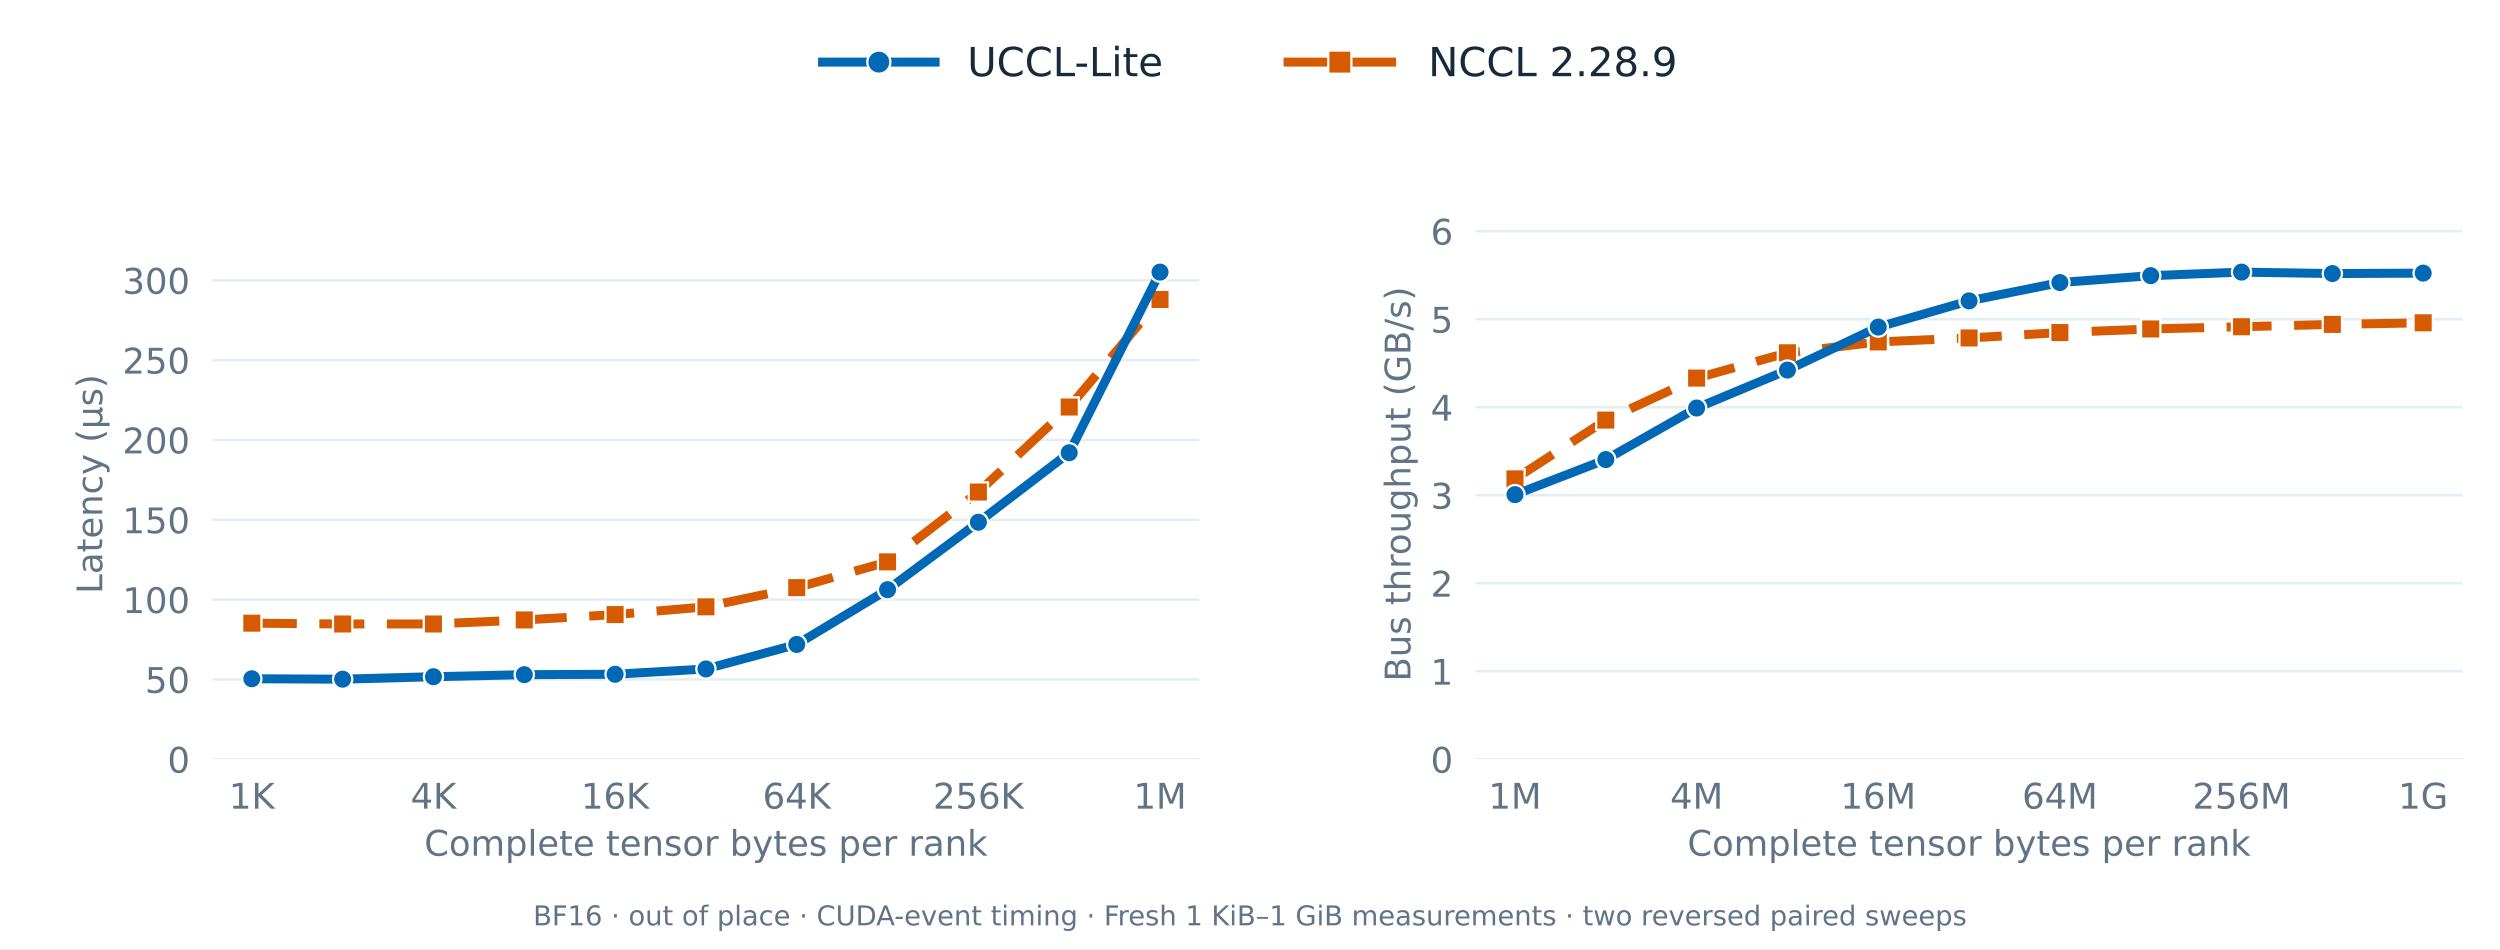
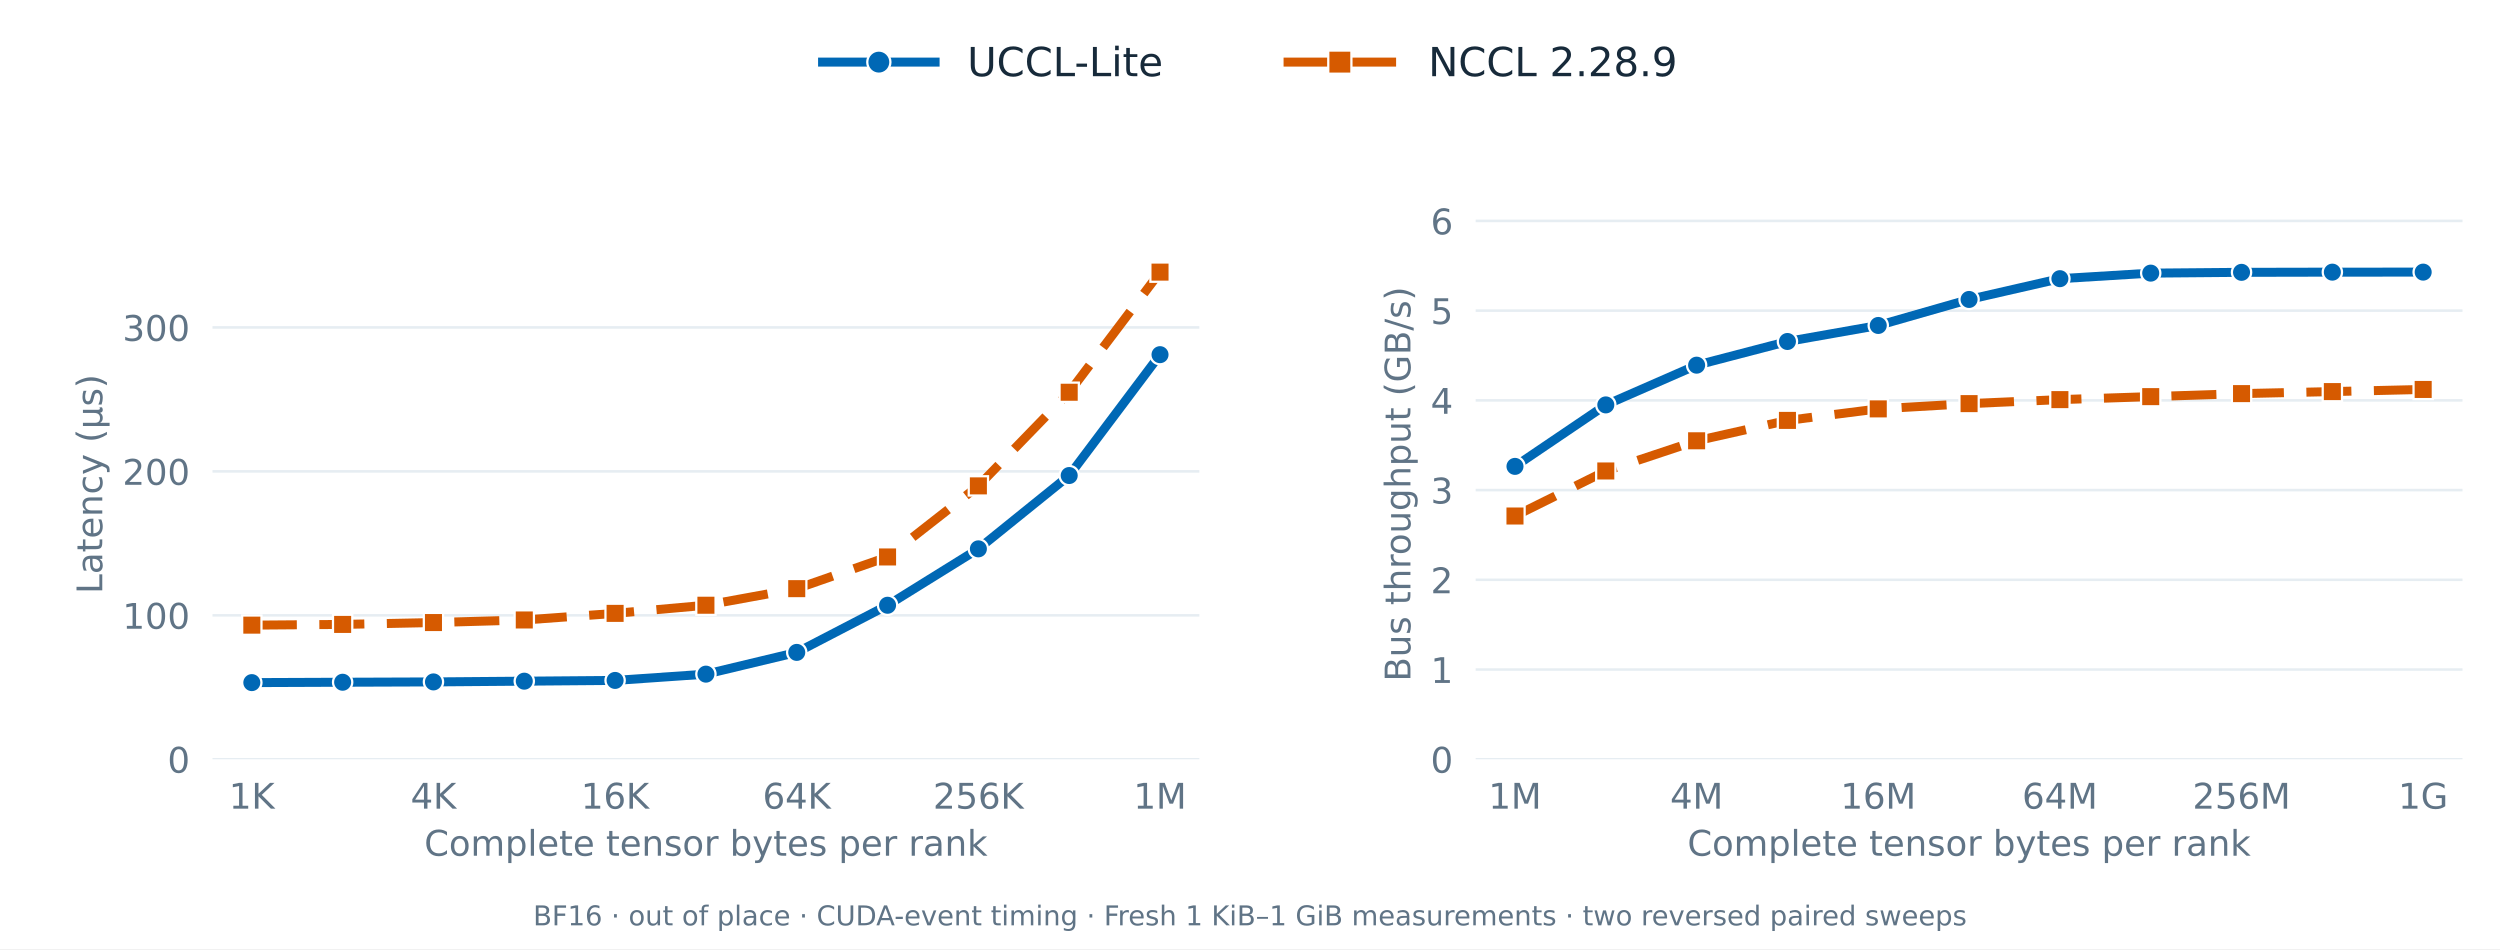
<svg xmlns="http://www.w3.org/2000/svg" xmlns:xlink="http://www.w3.org/1999/xlink" width="777.6pt" height="295.2pt" viewBox="0 0 777.6 295.2" version="1.1">
  <defs>
    <style type="text/css">*{stroke-linejoin: round; stroke-linecap: butt}</style>
  </defs>
  <g id="figure_1">
    <g id="patch_1">
      <path d="M 0 295.2 L 777.6 295.2 L 777.6 0 L 0 0 z " style="fill: #ffffff" />
    </g>
    <g id="axes_1">
      <g id="patch_2">
        <path d="M 66.096 236.16 L 373.043 236.16 L 373.043 64.944 L 66.096 64.944 z " style="fill: #ffffff" />
      </g>
      <g id="matplotlib.axis_1">
        <g id="xtick_1">
          <g id="line2d_1" />
          <g id="text_1">
            <text style="font-size: 11px; font-family: 'DejaVu Sans'; text-anchor: middle; fill: #607486" x="78.327" y="251.518" transform="rotate(-0 78.32651 251.5183)">1K</text>
          </g>
        </g>
        <g id="xtick_2">
          <g id="line2d_2" />
          <g id="text_2">
            <text style="font-size: 11px; font-family: 'DejaVu Sans'; text-anchor: middle; fill: #607486" x="134.824" y="251.518" transform="rotate(-0 134.8238 251.5183)">4K</text>
          </g>
        </g>
        <g id="xtick_3">
          <g id="line2d_3" />
          <g id="text_3">
            <text style="font-size: 11px; font-family: 'DejaVu Sans'; text-anchor: middle; fill: #607486" x="191.321" y="251.518" transform="rotate(-0 191.3211 251.5183)">16K</text>
          </g>
        </g>
        <g id="xtick_4">
          <g id="line2d_4" />
          <g id="text_4">
            <text style="font-size: 11px; font-family: 'DejaVu Sans'; text-anchor: middle; fill: #607486" x="247.818" y="251.518" transform="rotate(-0 247.8183 251.5183)">64K</text>
          </g>
        </g>
        <g id="xtick_5">
          <g id="line2d_5" />
          <g id="text_5">
            <text style="font-size: 11px; font-family: 'DejaVu Sans'; text-anchor: middle; fill: #607486" x="304.316" y="251.518" transform="rotate(-0 304.3156 251.5183)">256K</text>
          </g>
        </g>
        <g id="xtick_6">
          <g id="line2d_6" />
          <g id="text_6">
            <text style="font-size: 11px; font-family: 'DejaVu Sans'; text-anchor: middle; fill: #607486" x="360.813" y="251.518" transform="rotate(-0 360.8129 251.5183)">1M</text>
          </g>
        </g>
        <g id="text_7">
          <text style="font-size: 11px; font-family: 'DejaVu Sans'; text-anchor: middle; fill: #607486" x="219.57" y="266.164" transform="rotate(-0 219.5697 266.1642)">Complete tensor bytes per rank</text>
        </g>
      </g>
      <g id="matplotlib.axis_2">
        <g id="ytick_1">
          <g id="line2d_7">
            <path d="M 66.096 236.16 L 373.043 236.16 " clip-path="url(#pcc9501a2ec)" style="fill: none; stroke: #e6edf2; stroke-width: 0.8; stroke-linecap: square" />
          </g>
          <g id="line2d_8" />
          <g id="text_8">
            <text style="font-size: 11px; font-family: 'DejaVu Sans'; text-anchor: end; fill: #607486" x="59.096" y="240.339" transform="rotate(-0 59.096 240.3391)">0</text>
          </g>
        </g>
        <g id="ytick_2">
          <g id="line2d_9">
-             <path d="M 66.096 211.333 L 373.043 211.333 " clip-path="url(#pcc9501a2ec)" style="fill: none; stroke: #e6edf2; stroke-width: 0.8; stroke-linecap: square" />
+             <path d="M 66.096 191.389 L 373.043 191.389 " clip-path="url(#pcc9501a2ec)" style="fill: none; stroke: #e6edf2; stroke-width: 0.8; stroke-linecap: square" />
          </g>
          <g id="line2d_10" />
          <g id="text_9">
-             <text style="font-size: 11px; font-family: 'DejaVu Sans'; text-anchor: end; fill: #607486" x="59.096" y="215.512" transform="rotate(-0 59.096 215.5124)">50</text>
+             <text style="font-size: 11px; font-family: 'DejaVu Sans'; text-anchor: end; fill: #607486" x="59.096" y="195.568" transform="rotate(-0 59.096 195.5684)">100</text>
          </g>
        </g>
        <g id="ytick_3">
          <g id="line2d_11">
-             <path d="M 66.096 186.507 L 373.043 186.507 " clip-path="url(#pcc9501a2ec)" style="fill: none; stroke: #e6edf2; stroke-width: 0.8; stroke-linecap: square" />
+             <path d="M 66.096 146.618 L 373.043 146.618 " clip-path="url(#pcc9501a2ec)" style="fill: none; stroke: #e6edf2; stroke-width: 0.8; stroke-linecap: square" />
          </g>
          <g id="line2d_12" />
          <g id="text_10">
-             <text style="font-size: 11px; font-family: 'DejaVu Sans'; text-anchor: end; fill: #607486" x="59.096" y="190.686" transform="rotate(-0 59.096 190.6857)">100</text>
+             <text style="font-size: 11px; font-family: 'DejaVu Sans'; text-anchor: end; fill: #607486" x="59.096" y="150.798" transform="rotate(-0 59.096 150.7976)">200</text>
          </g>
        </g>
        <g id="ytick_4">
          <g id="line2d_13">
-             <path d="M 66.096 161.68 L 373.043 161.68 " clip-path="url(#pcc9501a2ec)" style="fill: none; stroke: #e6edf2; stroke-width: 0.8; stroke-linecap: square" />
+             <path d="M 66.096 101.848 L 373.043 101.848 " clip-path="url(#pcc9501a2ec)" style="fill: none; stroke: #e6edf2; stroke-width: 0.8; stroke-linecap: square" />
          </g>
          <g id="line2d_14" />
          <g id="text_11">
-             <text style="font-size: 11px; font-family: 'DejaVu Sans'; text-anchor: end; fill: #607486" x="59.096" y="165.859" transform="rotate(-0 59.096 165.8589)">150</text>
-           </g>
-         </g>
-         <g id="ytick_5">
-           <g id="line2d_15">
-             <path d="M 66.096 136.853 L 373.043 136.853 " clip-path="url(#pcc9501a2ec)" style="fill: none; stroke: #e6edf2; stroke-width: 0.8; stroke-linecap: square" />
-           </g>
-           <g id="line2d_16" />
-           <g id="text_12">
-             <text style="font-size: 11px; font-family: 'DejaVu Sans'; text-anchor: end; fill: #607486" x="59.096" y="141.032" transform="rotate(-0 59.096 141.0322)">200</text>
-           </g>
-         </g>
-         <g id="ytick_6">
-           <g id="line2d_17">
-             <path d="M 66.096 112.026 L 373.043 112.026 " clip-path="url(#pcc9501a2ec)" style="fill: none; stroke: #e6edf2; stroke-width: 0.8; stroke-linecap: square" />
-           </g>
-           <g id="line2d_18" />
-           <g id="text_13">
-             <text style="font-size: 11px; font-family: 'DejaVu Sans'; text-anchor: end; fill: #607486" x="59.096" y="116.205" transform="rotate(-0 59.096 116.2054)">250</text>
-           </g>
-         </g>
-         <g id="ytick_7">
-           <g id="line2d_19">
-             <path d="M 66.096 87.2 L 373.043 87.2 " clip-path="url(#pcc9501a2ec)" style="fill: none; stroke: #e6edf2; stroke-width: 0.8; stroke-linecap: square" />
-           </g>
-           <g id="line2d_20" />
-           <g id="text_14">
-             <text style="font-size: 11px; font-family: 'DejaVu Sans'; text-anchor: end; fill: #607486" x="59.096" y="91.379" transform="rotate(-0 59.096 91.3787)">300</text>
-           </g>
-         </g>
-         <g id="text_15">
+             <text style="font-size: 11px; font-family: 'DejaVu Sans'; text-anchor: end; fill: #607486" x="59.096" y="106.027" transform="rotate(-0 59.096 106.0269)">300</text>
+           </g>
+         </g>
+         <g id="text_12">
          <text style="font-size: 11px; font-family: 'DejaVu Sans'; text-anchor: middle; fill: #607486" x="31.812" y="150.552" transform="rotate(-90 31.81209 150.552)">Latency (µs)</text>
        </g>
      </g>
-       <g id="line2d_21">
-         <path d="M 78.327 193.831 L 106.575 194.086 L 134.824 194.086 L 163.072 192.822 L 191.321 191.162 L 219.57 188.747 L 247.818 182.773 L 276.067 174.764 L 304.316 153.044 L 332.564 126.597 L 360.813 93.158 " clip-path="url(#pcc9501a2ec)" style="fill: none; stroke-dasharray: 14,7; stroke-dashoffset: 0; stroke: #d65a00; stroke-width: 2.8" />
+       <g id="line2d_15">
+         <path d="M 78.327 194.444 L 106.575 194.219 L 134.824 193.639 L 163.072 192.836 L 191.321 190.784 L 219.57 188.252 L 247.818 183.094 L 276.067 173.237 L 304.316 151.128 L 332.564 122.005 L 360.813 84.641 " clip-path="url(#pcc9501a2ec)" style="fill: none; stroke-dasharray: 14,7; stroke-dashoffset: 0; stroke: #d65a00; stroke-width: 2.8" />
        <defs>
          <path id="mbd1e659322" d="M -3 3 L 3 3 L 3 -3 L -3 -3 z " style="stroke: #ffffff; stroke-width: 0.7; stroke-linejoin: miter" />
        </defs>
        <g clip-path="url(#pcc9501a2ec)">
-           <use xlink:href="#mbd1e659322" x="78.327" y="193.831" style="fill: #d65a00; stroke: #ffffff; stroke-width: 0.7; stroke-linejoin: miter" />
-           <use xlink:href="#mbd1e659322" x="106.575" y="194.086" style="fill: #d65a00; stroke: #ffffff; stroke-width: 0.7; stroke-linejoin: miter" />
-           <use xlink:href="#mbd1e659322" x="134.824" y="194.086" style="fill: #d65a00; stroke: #ffffff; stroke-width: 0.7; stroke-linejoin: miter" />
-           <use xlink:href="#mbd1e659322" x="163.072" y="192.822" style="fill: #d65a00; stroke: #ffffff; stroke-width: 0.7; stroke-linejoin: miter" />
-           <use xlink:href="#mbd1e659322" x="191.321" y="191.162" style="fill: #d65a00; stroke: #ffffff; stroke-width: 0.7; stroke-linejoin: miter" />
-           <use xlink:href="#mbd1e659322" x="219.57" y="188.747" style="fill: #d65a00; stroke: #ffffff; stroke-width: 0.7; stroke-linejoin: miter" />
-           <use xlink:href="#mbd1e659322" x="247.818" y="182.773" style="fill: #d65a00; stroke: #ffffff; stroke-width: 0.7; stroke-linejoin: miter" />
-           <use xlink:href="#mbd1e659322" x="276.067" y="174.764" style="fill: #d65a00; stroke: #ffffff; stroke-width: 0.7; stroke-linejoin: miter" />
-           <use xlink:href="#mbd1e659322" x="304.316" y="153.044" style="fill: #d65a00; stroke: #ffffff; stroke-width: 0.7; stroke-linejoin: miter" />
-           <use xlink:href="#mbd1e659322" x="332.564" y="126.597" style="fill: #d65a00; stroke: #ffffff; stroke-width: 0.7; stroke-linejoin: miter" />
-           <use xlink:href="#mbd1e659322" x="360.813" y="93.158" style="fill: #d65a00; stroke: #ffffff; stroke-width: 0.7; stroke-linejoin: miter" />
-         </g>
-       </g>
-       <g id="line2d_22">
-         <path d="M 78.327 211.119 L 106.575 211.254 L 134.824 210.483 L 163.072 209.848 L 191.321 209.724 L 219.57 208.068 L 247.818 200.441 L 276.067 183.408 L 304.316 162.435 L 332.564 140.825 L 360.813 84.641 " clip-path="url(#pcc9501a2ec)" style="fill: none; stroke: #0068b5; stroke-width: 2.8; stroke-linecap: square" />
+           <use xlink:href="#mbd1e659322" x="78.327" y="194.444" style="fill: #d65a00; stroke: #ffffff; stroke-width: 0.7; stroke-linejoin: miter" />
+           <use xlink:href="#mbd1e659322" x="106.575" y="194.219" style="fill: #d65a00; stroke: #ffffff; stroke-width: 0.7; stroke-linejoin: miter" />
+           <use xlink:href="#mbd1e659322" x="134.824" y="193.639" style="fill: #d65a00; stroke: #ffffff; stroke-width: 0.7; stroke-linejoin: miter" />
+           <use xlink:href="#mbd1e659322" x="163.072" y="192.836" style="fill: #d65a00; stroke: #ffffff; stroke-width: 0.7; stroke-linejoin: miter" />
+           <use xlink:href="#mbd1e659322" x="191.321" y="190.784" style="fill: #d65a00; stroke: #ffffff; stroke-width: 0.7; stroke-linejoin: miter" />
+           <use xlink:href="#mbd1e659322" x="219.57" y="188.252" style="fill: #d65a00; stroke: #ffffff; stroke-width: 0.7; stroke-linejoin: miter" />
+           <use xlink:href="#mbd1e659322" x="247.818" y="183.094" style="fill: #d65a00; stroke: #ffffff; stroke-width: 0.7; stroke-linejoin: miter" />
+           <use xlink:href="#mbd1e659322" x="276.067" y="173.237" style="fill: #d65a00; stroke: #ffffff; stroke-width: 0.7; stroke-linejoin: miter" />
+           <use xlink:href="#mbd1e659322" x="304.316" y="151.128" style="fill: #d65a00; stroke: #ffffff; stroke-width: 0.7; stroke-linejoin: miter" />
+           <use xlink:href="#mbd1e659322" x="332.564" y="122.005" style="fill: #d65a00; stroke: #ffffff; stroke-width: 0.7; stroke-linejoin: miter" />
+           <use xlink:href="#mbd1e659322" x="360.813" y="84.641" style="fill: #d65a00; stroke: #ffffff; stroke-width: 0.7; stroke-linejoin: miter" />
+         </g>
+       </g>
+       <g id="line2d_16">
+         <path d="M 78.327 212.32 L 106.575 212.206 L 134.824 212.102 L 163.072 211.873 L 191.321 211.64 L 219.57 209.684 L 247.818 202.922 L 276.067 188.259 L 304.316 170.716 L 332.564 147.908 L 360.813 110.315 " clip-path="url(#pcc9501a2ec)" style="fill: none; stroke: #0068b5; stroke-width: 2.8; stroke-linecap: square" />
        <defs>
          <path id="me8a90994ab" d="M 0 3 C 0.796 3 1.559 2.684 2.121 2.121 C 2.684 1.559 3 0.796 3 0 C 3 -0.796 2.684 -1.559 2.121 -2.121 C 1.559 -2.684 0.796 -3 0 -3 C -0.796 -3 -1.559 -2.684 -2.121 -2.121 C -2.684 -1.559 -3 -0.796 -3 0 C -3 0.796 -2.684 1.559 -2.121 2.121 C -1.559 2.684 -0.796 3 0 3 z " style="stroke: #ffffff; stroke-width: 0.7" />
        </defs>
        <g clip-path="url(#pcc9501a2ec)">
-           <use xlink:href="#me8a90994ab" x="78.327" y="211.119" style="fill: #0068b5; stroke: #ffffff; stroke-width: 0.7" />
-           <use xlink:href="#me8a90994ab" x="106.575" y="211.254" style="fill: #0068b5; stroke: #ffffff; stroke-width: 0.7" />
-           <use xlink:href="#me8a90994ab" x="134.824" y="210.483" style="fill: #0068b5; stroke: #ffffff; stroke-width: 0.7" />
-           <use xlink:href="#me8a90994ab" x="163.072" y="209.848" style="fill: #0068b5; stroke: #ffffff; stroke-width: 0.7" />
-           <use xlink:href="#me8a90994ab" x="191.321" y="209.724" style="fill: #0068b5; stroke: #ffffff; stroke-width: 0.7" />
-           <use xlink:href="#me8a90994ab" x="219.57" y="208.068" style="fill: #0068b5; stroke: #ffffff; stroke-width: 0.7" />
-           <use xlink:href="#me8a90994ab" x="247.818" y="200.441" style="fill: #0068b5; stroke: #ffffff; stroke-width: 0.7" />
-           <use xlink:href="#me8a90994ab" x="276.067" y="183.408" style="fill: #0068b5; stroke: #ffffff; stroke-width: 0.7" />
-           <use xlink:href="#me8a90994ab" x="304.316" y="162.435" style="fill: #0068b5; stroke: #ffffff; stroke-width: 0.7" />
-           <use xlink:href="#me8a90994ab" x="332.564" y="140.825" style="fill: #0068b5; stroke: #ffffff; stroke-width: 0.7" />
-           <use xlink:href="#me8a90994ab" x="360.813" y="84.641" style="fill: #0068b5; stroke: #ffffff; stroke-width: 0.7" />
+           <use xlink:href="#me8a90994ab" x="78.327" y="212.32" style="fill: #0068b5; stroke: #ffffff; stroke-width: 0.7" />
+           <use xlink:href="#me8a90994ab" x="106.575" y="212.206" style="fill: #0068b5; stroke: #ffffff; stroke-width: 0.7" />
+           <use xlink:href="#me8a90994ab" x="134.824" y="212.102" style="fill: #0068b5; stroke: #ffffff; stroke-width: 0.7" />
+           <use xlink:href="#me8a90994ab" x="163.072" y="211.873" style="fill: #0068b5; stroke: #ffffff; stroke-width: 0.7" />
+           <use xlink:href="#me8a90994ab" x="191.321" y="211.64" style="fill: #0068b5; stroke: #ffffff; stroke-width: 0.7" />
+           <use xlink:href="#me8a90994ab" x="219.57" y="209.684" style="fill: #0068b5; stroke: #ffffff; stroke-width: 0.7" />
+           <use xlink:href="#me8a90994ab" x="247.818" y="202.922" style="fill: #0068b5; stroke: #ffffff; stroke-width: 0.7" />
+           <use xlink:href="#me8a90994ab" x="276.067" y="188.259" style="fill: #0068b5; stroke: #ffffff; stroke-width: 0.7" />
+           <use xlink:href="#me8a90994ab" x="304.316" y="170.716" style="fill: #0068b5; stroke: #ffffff; stroke-width: 0.7" />
+           <use xlink:href="#me8a90994ab" x="332.564" y="147.908" style="fill: #0068b5; stroke: #ffffff; stroke-width: 0.7" />
+           <use xlink:href="#me8a90994ab" x="360.813" y="110.315" style="fill: #0068b5; stroke: #ffffff; stroke-width: 0.7" />
        </g>
      </g>
    </g>
    <g id="axes_2">
      <g id="patch_3">
        <path d="M 458.989 236.16 L 765.936 236.16 L 765.936 64.944 L 458.989 64.944 z " style="fill: #ffffff" />
      </g>
      <g id="matplotlib.axis_3">
        <g id="xtick_7">
-           <g id="line2d_23" />
+           <g id="line2d_17" />
+           <g id="text_13">
+             <text style="font-size: 11px; font-family: 'DejaVu Sans'; text-anchor: middle; fill: #607486" x="471.219" y="251.518" transform="rotate(-0 471.2191 251.5183)">1M</text>
+           </g>
+         </g>
+         <g id="xtick_8">
+           <g id="line2d_18" />
+           <g id="text_14">
+             <text style="font-size: 11px; font-family: 'DejaVu Sans'; text-anchor: middle; fill: #607486" x="527.716" y="251.518" transform="rotate(-0 527.7164 251.5183)">4M</text>
+           </g>
+         </g>
+         <g id="xtick_9">
+           <g id="line2d_19" />
+           <g id="text_15">
+             <text style="font-size: 11px; font-family: 'DejaVu Sans'; text-anchor: middle; fill: #607486" x="584.214" y="251.518" transform="rotate(-0 584.2137 251.5183)">16M</text>
+           </g>
+         </g>
+         <g id="xtick_10">
+           <g id="line2d_20" />
          <g id="text_16">
-             <text style="font-size: 11px; font-family: 'DejaVu Sans'; text-anchor: middle; fill: #607486" x="471.219" y="251.518" transform="rotate(-0 471.2191 251.5183)">1M</text>
-           </g>
-         </g>
-         <g id="xtick_8">
+             <text style="font-size: 11px; font-family: 'DejaVu Sans'; text-anchor: middle; fill: #607486" x="640.711" y="251.518" transform="rotate(-0 640.711 251.5183)">64M</text>
+           </g>
+         </g>
+         <g id="xtick_11">
+           <g id="line2d_21" />
+           <g id="text_17">
+             <text style="font-size: 11px; font-family: 'DejaVu Sans'; text-anchor: middle; fill: #607486" x="697.208" y="251.518" transform="rotate(-0 697.2082 251.5183)">256M</text>
+           </g>
+         </g>
+         <g id="xtick_12">
+           <g id="line2d_22" />
+           <g id="text_18">
+             <text style="font-size: 11px; font-family: 'DejaVu Sans'; text-anchor: middle; fill: #607486" x="753.705" y="251.518" transform="rotate(-0 753.7055 251.5183)">1G</text>
+           </g>
+         </g>
+         <g id="text_19">
+           <text style="font-size: 11px; font-family: 'DejaVu Sans'; text-anchor: middle; fill: #607486" x="612.462" y="266.164" transform="rotate(-0 612.4623 266.1642)">Complete tensor bytes per rank</text>
+         </g>
+       </g>
+       <g id="matplotlib.axis_4">
+         <g id="ytick_5">
+           <g id="line2d_23">
+             <path d="M 458.989 236.16 L 765.936 236.16 " clip-path="url(#pd6201156bf)" style="fill: none; stroke: #e6edf2; stroke-width: 0.8; stroke-linecap: square" />
+           </g>
          <g id="line2d_24" />
-           <g id="text_17">
-             <text style="font-size: 11px; font-family: 'DejaVu Sans'; text-anchor: middle; fill: #607486" x="527.716" y="251.518" transform="rotate(-0 527.7164 251.5183)">4M</text>
-           </g>
-         </g>
-         <g id="xtick_9">
-           <g id="line2d_25" />
-           <g id="text_18">
-             <text style="font-size: 11px; font-family: 'DejaVu Sans'; text-anchor: middle; fill: #607486" x="584.214" y="251.518" transform="rotate(-0 584.2137 251.5183)">16M</text>
-           </g>
-         </g>
-         <g id="xtick_10">
+           <g id="text_20">
+             <text style="font-size: 11px; font-family: 'DejaVu Sans'; text-anchor: end; fill: #607486" x="451.989" y="240.339" transform="rotate(-0 451.9886 240.3391)">0</text>
+           </g>
+         </g>
+         <g id="ytick_6">
+           <g id="line2d_25">
+             <path d="M 458.989 208.252 L 765.936 208.252 " clip-path="url(#pd6201156bf)" style="fill: none; stroke: #e6edf2; stroke-width: 0.8; stroke-linecap: square" />
+           </g>
          <g id="line2d_26" />
-           <g id="text_19">
-             <text style="font-size: 11px; font-family: 'DejaVu Sans'; text-anchor: middle; fill: #607486" x="640.711" y="251.518" transform="rotate(-0 640.711 251.5183)">64M</text>
-           </g>
-         </g>
-         <g id="xtick_11">
-           <g id="line2d_27" />
-           <g id="text_20">
-             <text style="font-size: 11px; font-family: 'DejaVu Sans'; text-anchor: middle; fill: #607486" x="697.208" y="251.518" transform="rotate(-0 697.2082 251.5183)">256M</text>
-           </g>
-         </g>
-         <g id="xtick_12">
+           <g id="text_21">
+             <text style="font-size: 11px; font-family: 'DejaVu Sans'; text-anchor: end; fill: #607486" x="451.989" y="212.431" transform="rotate(-0 451.9886 212.4309)">1</text>
+           </g>
+         </g>
+         <g id="ytick_7">
+           <g id="line2d_27">
+             <path d="M 458.989 180.344 L 765.936 180.344 " clip-path="url(#pd6201156bf)" style="fill: none; stroke: #e6edf2; stroke-width: 0.8; stroke-linecap: square" />
+           </g>
          <g id="line2d_28" />
-           <g id="text_21">
-             <text style="font-size: 11px; font-family: 'DejaVu Sans'; text-anchor: middle; fill: #607486" x="753.705" y="251.518" transform="rotate(-0 753.7055 251.5183)">1G</text>
-           </g>
-         </g>
-         <g id="text_22">
-           <text style="font-size: 11px; font-family: 'DejaVu Sans'; text-anchor: middle; fill: #607486" x="612.462" y="266.164" transform="rotate(-0 612.4623 266.1642)">Complete tensor bytes per rank</text>
-         </g>
-       </g>
-       <g id="matplotlib.axis_4">
+           <g id="text_22">
+             <text style="font-size: 11px; font-family: 'DejaVu Sans'; text-anchor: end; fill: #607486" x="451.989" y="184.523" transform="rotate(-0 451.9886 184.5227)">2</text>
+           </g>
+         </g>
        <g id="ytick_8">
          <g id="line2d_29">
-             <path d="M 458.989 236.16 L 765.936 236.16 " clip-path="url(#pd6201156bf)" style="fill: none; stroke: #e6edf2; stroke-width: 0.8; stroke-linecap: square" />
+             <path d="M 458.989 152.435 L 765.936 152.435 " clip-path="url(#pd6201156bf)" style="fill: none; stroke: #e6edf2; stroke-width: 0.8; stroke-linecap: square" />
          </g>
          <g id="line2d_30" />
          <g id="text_23">
-             <text style="font-size: 11px; font-family: 'DejaVu Sans'; text-anchor: end; fill: #607486" x="451.989" y="240.339" transform="rotate(-0 451.9886 240.3391)">0</text>
+             <text style="font-size: 11px; font-family: 'DejaVu Sans'; text-anchor: end; fill: #607486" x="451.989" y="156.615" transform="rotate(-0 451.9886 156.6145)">3</text>
          </g>
        </g>
        <g id="ytick_9">
          <g id="line2d_31">
-             <path d="M 458.989 208.786 L 765.936 208.786 " clip-path="url(#pd6201156bf)" style="fill: none; stroke: #e6edf2; stroke-width: 0.8; stroke-linecap: square" />
+             <path d="M 458.989 124.527 L 765.936 124.527 " clip-path="url(#pd6201156bf)" style="fill: none; stroke: #e6edf2; stroke-width: 0.8; stroke-linecap: square" />
          </g>
          <g id="line2d_32" />
          <g id="text_24">
-             <text style="font-size: 11px; font-family: 'DejaVu Sans'; text-anchor: end; fill: #607486" x="451.989" y="212.965" transform="rotate(-0 451.9886 212.9648)">1</text>
+             <text style="font-size: 11px; font-family: 'DejaVu Sans'; text-anchor: end; fill: #607486" x="451.989" y="128.706" transform="rotate(-0 451.9886 128.7064)">4</text>
          </g>
        </g>
        <g id="ytick_10">
          <g id="line2d_33">
-             <path d="M 458.989 181.411 L 765.936 181.411 " clip-path="url(#pd6201156bf)" style="fill: none; stroke: #e6edf2; stroke-width: 0.8; stroke-linecap: square" />
+             <path d="M 458.989 96.619 L 765.936 96.619 " clip-path="url(#pd6201156bf)" style="fill: none; stroke: #e6edf2; stroke-width: 0.8; stroke-linecap: square" />
          </g>
          <g id="line2d_34" />
          <g id="text_25">
-             <text style="font-size: 11px; font-family: 'DejaVu Sans'; text-anchor: end; fill: #607486" x="451.989" y="185.591" transform="rotate(-0 451.9886 185.5906)">2</text>
+             <text style="font-size: 11px; font-family: 'DejaVu Sans'; text-anchor: end; fill: #607486" x="451.989" y="100.798" transform="rotate(-0 451.9886 100.7982)">5</text>
          </g>
        </g>
        <g id="ytick_11">
          <g id="line2d_35">
-             <path d="M 458.989 154.037 L 765.936 154.037 " clip-path="url(#pd6201156bf)" style="fill: none; stroke: #e6edf2; stroke-width: 0.8; stroke-linecap: square" />
+             <path d="M 458.989 68.711 L 765.936 68.711 " clip-path="url(#pd6201156bf)" style="fill: none; stroke: #e6edf2; stroke-width: 0.8; stroke-linecap: square" />
          </g>
          <g id="line2d_36" />
          <g id="text_26">
-             <text style="font-size: 11px; font-family: 'DejaVu Sans'; text-anchor: end; fill: #607486" x="451.989" y="158.216" transform="rotate(-0 451.9886 158.2163)">3</text>
-           </g>
-         </g>
-         <g id="ytick_12">
-           <g id="line2d_37">
-             <path d="M 458.989 126.663 L 765.936 126.663 " clip-path="url(#pd6201156bf)" style="fill: none; stroke: #e6edf2; stroke-width: 0.8; stroke-linecap: square" />
-           </g>
-           <g id="line2d_38" />
-           <g id="text_27">
-             <text style="font-size: 11px; font-family: 'DejaVu Sans'; text-anchor: end; fill: #607486" x="451.989" y="130.842" transform="rotate(-0 451.9886 130.842)">4</text>
-           </g>
-         </g>
-         <g id="ytick_13">
-           <g id="line2d_39">
-             <path d="M 458.989 99.289 L 765.936 99.289 " clip-path="url(#pd6201156bf)" style="fill: none; stroke: #e6edf2; stroke-width: 0.8; stroke-linecap: square" />
-           </g>
-           <g id="line2d_40" />
-           <g id="text_28">
-             <text style="font-size: 11px; font-family: 'DejaVu Sans'; text-anchor: end; fill: #607486" x="451.989" y="103.468" transform="rotate(-0 451.9886 103.4677)">5</text>
-           </g>
-         </g>
-         <g id="ytick_14">
-           <g id="line2d_41">
-             <path d="M 458.989 71.914 L 765.936 71.914 " clip-path="url(#pd6201156bf)" style="fill: none; stroke: #e6edf2; stroke-width: 0.8; stroke-linecap: square" />
-           </g>
-           <g id="line2d_42" />
-           <g id="text_29">
-             <text style="font-size: 11px; font-family: 'DejaVu Sans'; text-anchor: end; fill: #607486" x="451.989" y="76.093" transform="rotate(-0 451.9886 76.09338)">6</text>
-           </g>
-         </g>
-         <g id="text_30">
+             <text style="font-size: 11px; font-family: 'DejaVu Sans'; text-anchor: end; fill: #607486" x="451.989" y="72.89" transform="rotate(-0 451.9886 72.88996)">6</text>
+           </g>
+         </g>
+         <g id="text_27">
          <text style="font-size: 11px; font-family: 'DejaVu Sans'; text-anchor: middle; fill: #607486" x="438.702" y="150.552" transform="rotate(-90 438.7022 150.552)">Bus throughput (GB/s)</text>
        </g>
      </g>
-       <g id="line2d_43">
-         <path d="M 471.219 148.952 L 499.468 130.666 L 527.716 117.599 L 555.965 109.73 L 584.214 106.353 L 612.462 105.124 L 640.711 103.442 L 668.96 102.318 L 697.208 101.627 L 725.457 100.906 L 753.705 100.402 " clip-path="url(#pd6201156bf)" style="fill: none; stroke-dasharray: 14,7; stroke-dashoffset: 0; stroke: #d65a00; stroke-width: 2.8" />
+       <g id="line2d_37">
+         <path d="M 471.219 160.5 L 499.468 146.491 L 527.716 137.103 L 555.965 130.761 L 584.214 127.18 L 612.462 125.542 L 640.711 124.297 L 668.96 123.368 L 697.208 122.428 L 725.457 121.8 L 753.705 121.133 " clip-path="url(#pd6201156bf)" style="fill: none; stroke-dasharray: 14,7; stroke-dashoffset: 0; stroke: #d65a00; stroke-width: 2.8" />
        <g clip-path="url(#pd6201156bf)">
-           <use xlink:href="#mbd1e659322" x="471.219" y="148.952" style="fill: #d65a00; stroke: #ffffff; stroke-width: 0.7; stroke-linejoin: miter" />
-           <use xlink:href="#mbd1e659322" x="499.468" y="130.666" style="fill: #d65a00; stroke: #ffffff; stroke-width: 0.7; stroke-linejoin: miter" />
-           <use xlink:href="#mbd1e659322" x="527.716" y="117.599" style="fill: #d65a00; stroke: #ffffff; stroke-width: 0.7; stroke-linejoin: miter" />
-           <use xlink:href="#mbd1e659322" x="555.965" y="109.73" style="fill: #d65a00; stroke: #ffffff; stroke-width: 0.7; stroke-linejoin: miter" />
-           <use xlink:href="#mbd1e659322" x="584.214" y="106.353" style="fill: #d65a00; stroke: #ffffff; stroke-width: 0.7; stroke-linejoin: miter" />
-           <use xlink:href="#mbd1e659322" x="612.462" y="105.124" style="fill: #d65a00; stroke: #ffffff; stroke-width: 0.7; stroke-linejoin: miter" />
-           <use xlink:href="#mbd1e659322" x="640.711" y="103.442" style="fill: #d65a00; stroke: #ffffff; stroke-width: 0.7; stroke-linejoin: miter" />
-           <use xlink:href="#mbd1e659322" x="668.96" y="102.318" style="fill: #d65a00; stroke: #ffffff; stroke-width: 0.7; stroke-linejoin: miter" />
-           <use xlink:href="#mbd1e659322" x="697.208" y="101.627" style="fill: #d65a00; stroke: #ffffff; stroke-width: 0.7; stroke-linejoin: miter" />
-           <use xlink:href="#mbd1e659322" x="725.457" y="100.906" style="fill: #d65a00; stroke: #ffffff; stroke-width: 0.7; stroke-linejoin: miter" />
-           <use xlink:href="#mbd1e659322" x="753.705" y="100.402" style="fill: #d65a00; stroke: #ffffff; stroke-width: 0.7; stroke-linejoin: miter" />
-         </g>
-       </g>
-       <g id="line2d_44">
-         <path d="M 471.219 153.853 L 499.468 142.944 L 527.716 126.907 L 555.965 115.112 L 584.214 101.729 L 612.462 93.585 L 640.711 87.885 L 668.96 85.739 L 697.208 84.641 L 725.457 85.086 L 753.705 84.955 " clip-path="url(#pd6201156bf)" style="fill: none; stroke: #0068b5; stroke-width: 2.8; stroke-linecap: square" />
+           <use xlink:href="#mbd1e659322" x="471.219" y="160.5" style="fill: #d65a00; stroke: #ffffff; stroke-width: 0.7; stroke-linejoin: miter" />
+           <use xlink:href="#mbd1e659322" x="499.468" y="146.491" style="fill: #d65a00; stroke: #ffffff; stroke-width: 0.7; stroke-linejoin: miter" />
+           <use xlink:href="#mbd1e659322" x="527.716" y="137.103" style="fill: #d65a00; stroke: #ffffff; stroke-width: 0.7; stroke-linejoin: miter" />
+           <use xlink:href="#mbd1e659322" x="555.965" y="130.761" style="fill: #d65a00; stroke: #ffffff; stroke-width: 0.7; stroke-linejoin: miter" />
+           <use xlink:href="#mbd1e659322" x="584.214" y="127.18" style="fill: #d65a00; stroke: #ffffff; stroke-width: 0.7; stroke-linejoin: miter" />
+           <use xlink:href="#mbd1e659322" x="612.462" y="125.542" style="fill: #d65a00; stroke: #ffffff; stroke-width: 0.7; stroke-linejoin: miter" />
+           <use xlink:href="#mbd1e659322" x="640.711" y="124.297" style="fill: #d65a00; stroke: #ffffff; stroke-width: 0.7; stroke-linejoin: miter" />
+           <use xlink:href="#mbd1e659322" x="668.96" y="123.368" style="fill: #d65a00; stroke: #ffffff; stroke-width: 0.7; stroke-linejoin: miter" />
+           <use xlink:href="#mbd1e659322" x="697.208" y="122.428" style="fill: #d65a00; stroke: #ffffff; stroke-width: 0.7; stroke-linejoin: miter" />
+           <use xlink:href="#mbd1e659322" x="725.457" y="121.8" style="fill: #d65a00; stroke: #ffffff; stroke-width: 0.7; stroke-linejoin: miter" />
+           <use xlink:href="#mbd1e659322" x="753.705" y="121.133" style="fill: #d65a00; stroke: #ffffff; stroke-width: 0.7; stroke-linejoin: miter" />
+         </g>
+       </g>
+       <g id="line2d_38">
+         <path d="M 471.219 145.064 L 499.468 125.942 L 527.716 113.583 L 555.965 106.217 L 584.214 101.233 L 612.462 93.142 L 640.711 86.68 L 668.96 84.954 L 697.208 84.709 L 725.457 84.649 L 753.705 84.641 " clip-path="url(#pd6201156bf)" style="fill: none; stroke: #0068b5; stroke-width: 2.8; stroke-linecap: square" />
        <g clip-path="url(#pd6201156bf)">
-           <use xlink:href="#me8a90994ab" x="471.219" y="153.853" style="fill: #0068b5; stroke: #ffffff; stroke-width: 0.7" />
-           <use xlink:href="#me8a90994ab" x="499.468" y="142.944" style="fill: #0068b5; stroke: #ffffff; stroke-width: 0.7" />
-           <use xlink:href="#me8a90994ab" x="527.716" y="126.907" style="fill: #0068b5; stroke: #ffffff; stroke-width: 0.7" />
-           <use xlink:href="#me8a90994ab" x="555.965" y="115.112" style="fill: #0068b5; stroke: #ffffff; stroke-width: 0.7" />
-           <use xlink:href="#me8a90994ab" x="584.214" y="101.729" style="fill: #0068b5; stroke: #ffffff; stroke-width: 0.7" />
-           <use xlink:href="#me8a90994ab" x="612.462" y="93.585" style="fill: #0068b5; stroke: #ffffff; stroke-width: 0.7" />
-           <use xlink:href="#me8a90994ab" x="640.711" y="87.885" style="fill: #0068b5; stroke: #ffffff; stroke-width: 0.7" />
-           <use xlink:href="#me8a90994ab" x="668.96" y="85.739" style="fill: #0068b5; stroke: #ffffff; stroke-width: 0.7" />
-           <use xlink:href="#me8a90994ab" x="697.208" y="84.641" style="fill: #0068b5; stroke: #ffffff; stroke-width: 0.7" />
-           <use xlink:href="#me8a90994ab" x="725.457" y="85.086" style="fill: #0068b5; stroke: #ffffff; stroke-width: 0.7" />
-           <use xlink:href="#me8a90994ab" x="753.705" y="84.955" style="fill: #0068b5; stroke: #ffffff; stroke-width: 0.7" />
-         </g>
-       </g>
-     </g>
-     <g id="text_31">
+           <use xlink:href="#me8a90994ab" x="471.219" y="145.064" style="fill: #0068b5; stroke: #ffffff; stroke-width: 0.7" />
+           <use xlink:href="#me8a90994ab" x="499.468" y="125.942" style="fill: #0068b5; stroke: #ffffff; stroke-width: 0.7" />
+           <use xlink:href="#me8a90994ab" x="527.716" y="113.583" style="fill: #0068b5; stroke: #ffffff; stroke-width: 0.7" />
+           <use xlink:href="#me8a90994ab" x="555.965" y="106.217" style="fill: #0068b5; stroke: #ffffff; stroke-width: 0.7" />
+           <use xlink:href="#me8a90994ab" x="584.214" y="101.233" style="fill: #0068b5; stroke: #ffffff; stroke-width: 0.7" />
+           <use xlink:href="#me8a90994ab" x="612.462" y="93.142" style="fill: #0068b5; stroke: #ffffff; stroke-width: 0.7" />
+           <use xlink:href="#me8a90994ab" x="640.711" y="86.68" style="fill: #0068b5; stroke: #ffffff; stroke-width: 0.7" />
+           <use xlink:href="#me8a90994ab" x="668.96" y="84.954" style="fill: #0068b5; stroke: #ffffff; stroke-width: 0.7" />
+           <use xlink:href="#me8a90994ab" x="697.208" y="84.709" style="fill: #0068b5; stroke: #ffffff; stroke-width: 0.7" />
+           <use xlink:href="#me8a90994ab" x="725.457" y="84.649" style="fill: #0068b5; stroke: #ffffff; stroke-width: 0.7" />
+           <use xlink:href="#me8a90994ab" x="753.705" y="84.641" style="fill: #0068b5; stroke: #ffffff; stroke-width: 0.7" />
+         </g>
+       </g>
+     </g>
+     <g id="text_28">
      <text style="font-size: 8.5px; font-family: 'DejaVu Sans'; text-anchor: middle; fill: #607486" x="388.8" y="287.82" transform="rotate(-0 388.8 287.82)">BF16 · out of place · CUDA-event timing · Fresh 1 KiB–1 GiB measurements · two reversed paired sweeps</text>
    </g>
    <g id="legend_1">
-       <g id="line2d_45">
+       <g id="line2d_39">
        <path d="M 255.853 19.325 L 273.353 19.325 L 290.853 19.325 " style="fill: none; stroke: #0068b5; stroke-width: 2.8; stroke-linecap: square" />
        <defs>
          <path id="m99c216711a" d="M 0 3.6 C 0.955 3.6 1.87 3.221 2.546 2.546 C 3.221 1.87 3.6 0.955 3.6 0 C 3.6 -0.955 3.221 -1.87 2.546 -2.546 C 1.87 -3.221 0.955 -3.6 0 -3.6 C -0.955 -3.6 -1.87 -3.221 -2.546 -2.546 C -3.221 -1.87 -3.6 -0.955 -3.6 0 C -3.6 0.955 -3.221 1.87 -2.546 2.546 C -1.87 3.221 -0.955 3.6 0 3.6 z " style="stroke: #ffffff; stroke-width: 0.7" />
        </defs>
        <g>
          <use xlink:href="#m99c216711a" x="273.353" y="19.325" style="fill: #0068b5; stroke: #ffffff; stroke-width: 0.7" />
        </g>
      </g>
-       <g id="text_32">
+       <g id="text_29">
        <text style="font-size: 12.5px; font-family: 'DejaVu Sans'; text-anchor: start; fill: #172a3a" x="300.853" y="23.7" transform="rotate(-0 300.8527 23.70005)">UCCL-Lite</text>
      </g>
-       <g id="line2d_46">
+       <g id="line2d_40">
        <path d="M 399.243 19.325 L 416.743 19.325 L 434.243 19.325 " style="fill: none; stroke-dasharray: 14,7; stroke-dashoffset: 0; stroke: #d65a00; stroke-width: 2.8" />
        <defs>
          <path id="ma80281dc45" d="M -3.6 3.6 L 3.6 3.6 L 3.6 -3.6 L -3.6 -3.6 z " style="stroke: #ffffff; stroke-width: 0.7; stroke-linejoin: miter" />
        </defs>
        <g>
          <use xlink:href="#ma80281dc45" x="416.743" y="19.325" style="fill: #d65a00; stroke: #ffffff; stroke-width: 0.7; stroke-linejoin: miter" />
        </g>
      </g>
-       <g id="text_33">
+       <g id="text_30">
        <text style="font-size: 12.5px; font-family: 'DejaVu Sans'; text-anchor: start; fill: #172a3a" x="444.243" y="23.7" transform="rotate(-0 444.2434 23.70005)">NCCL 2.28.9</text>
      </g>
    </g>
  </g>
  <defs>
    <clipPath id="pcc9501a2ec">
      <rect x="66.096" y="64.944" width="306.947" height="171.216" />
    </clipPath>
    <clipPath id="pd6201156bf">
      <rect x="458.989" y="64.944" width="306.947" height="171.216" />
    </clipPath>
  </defs>
</svg>
